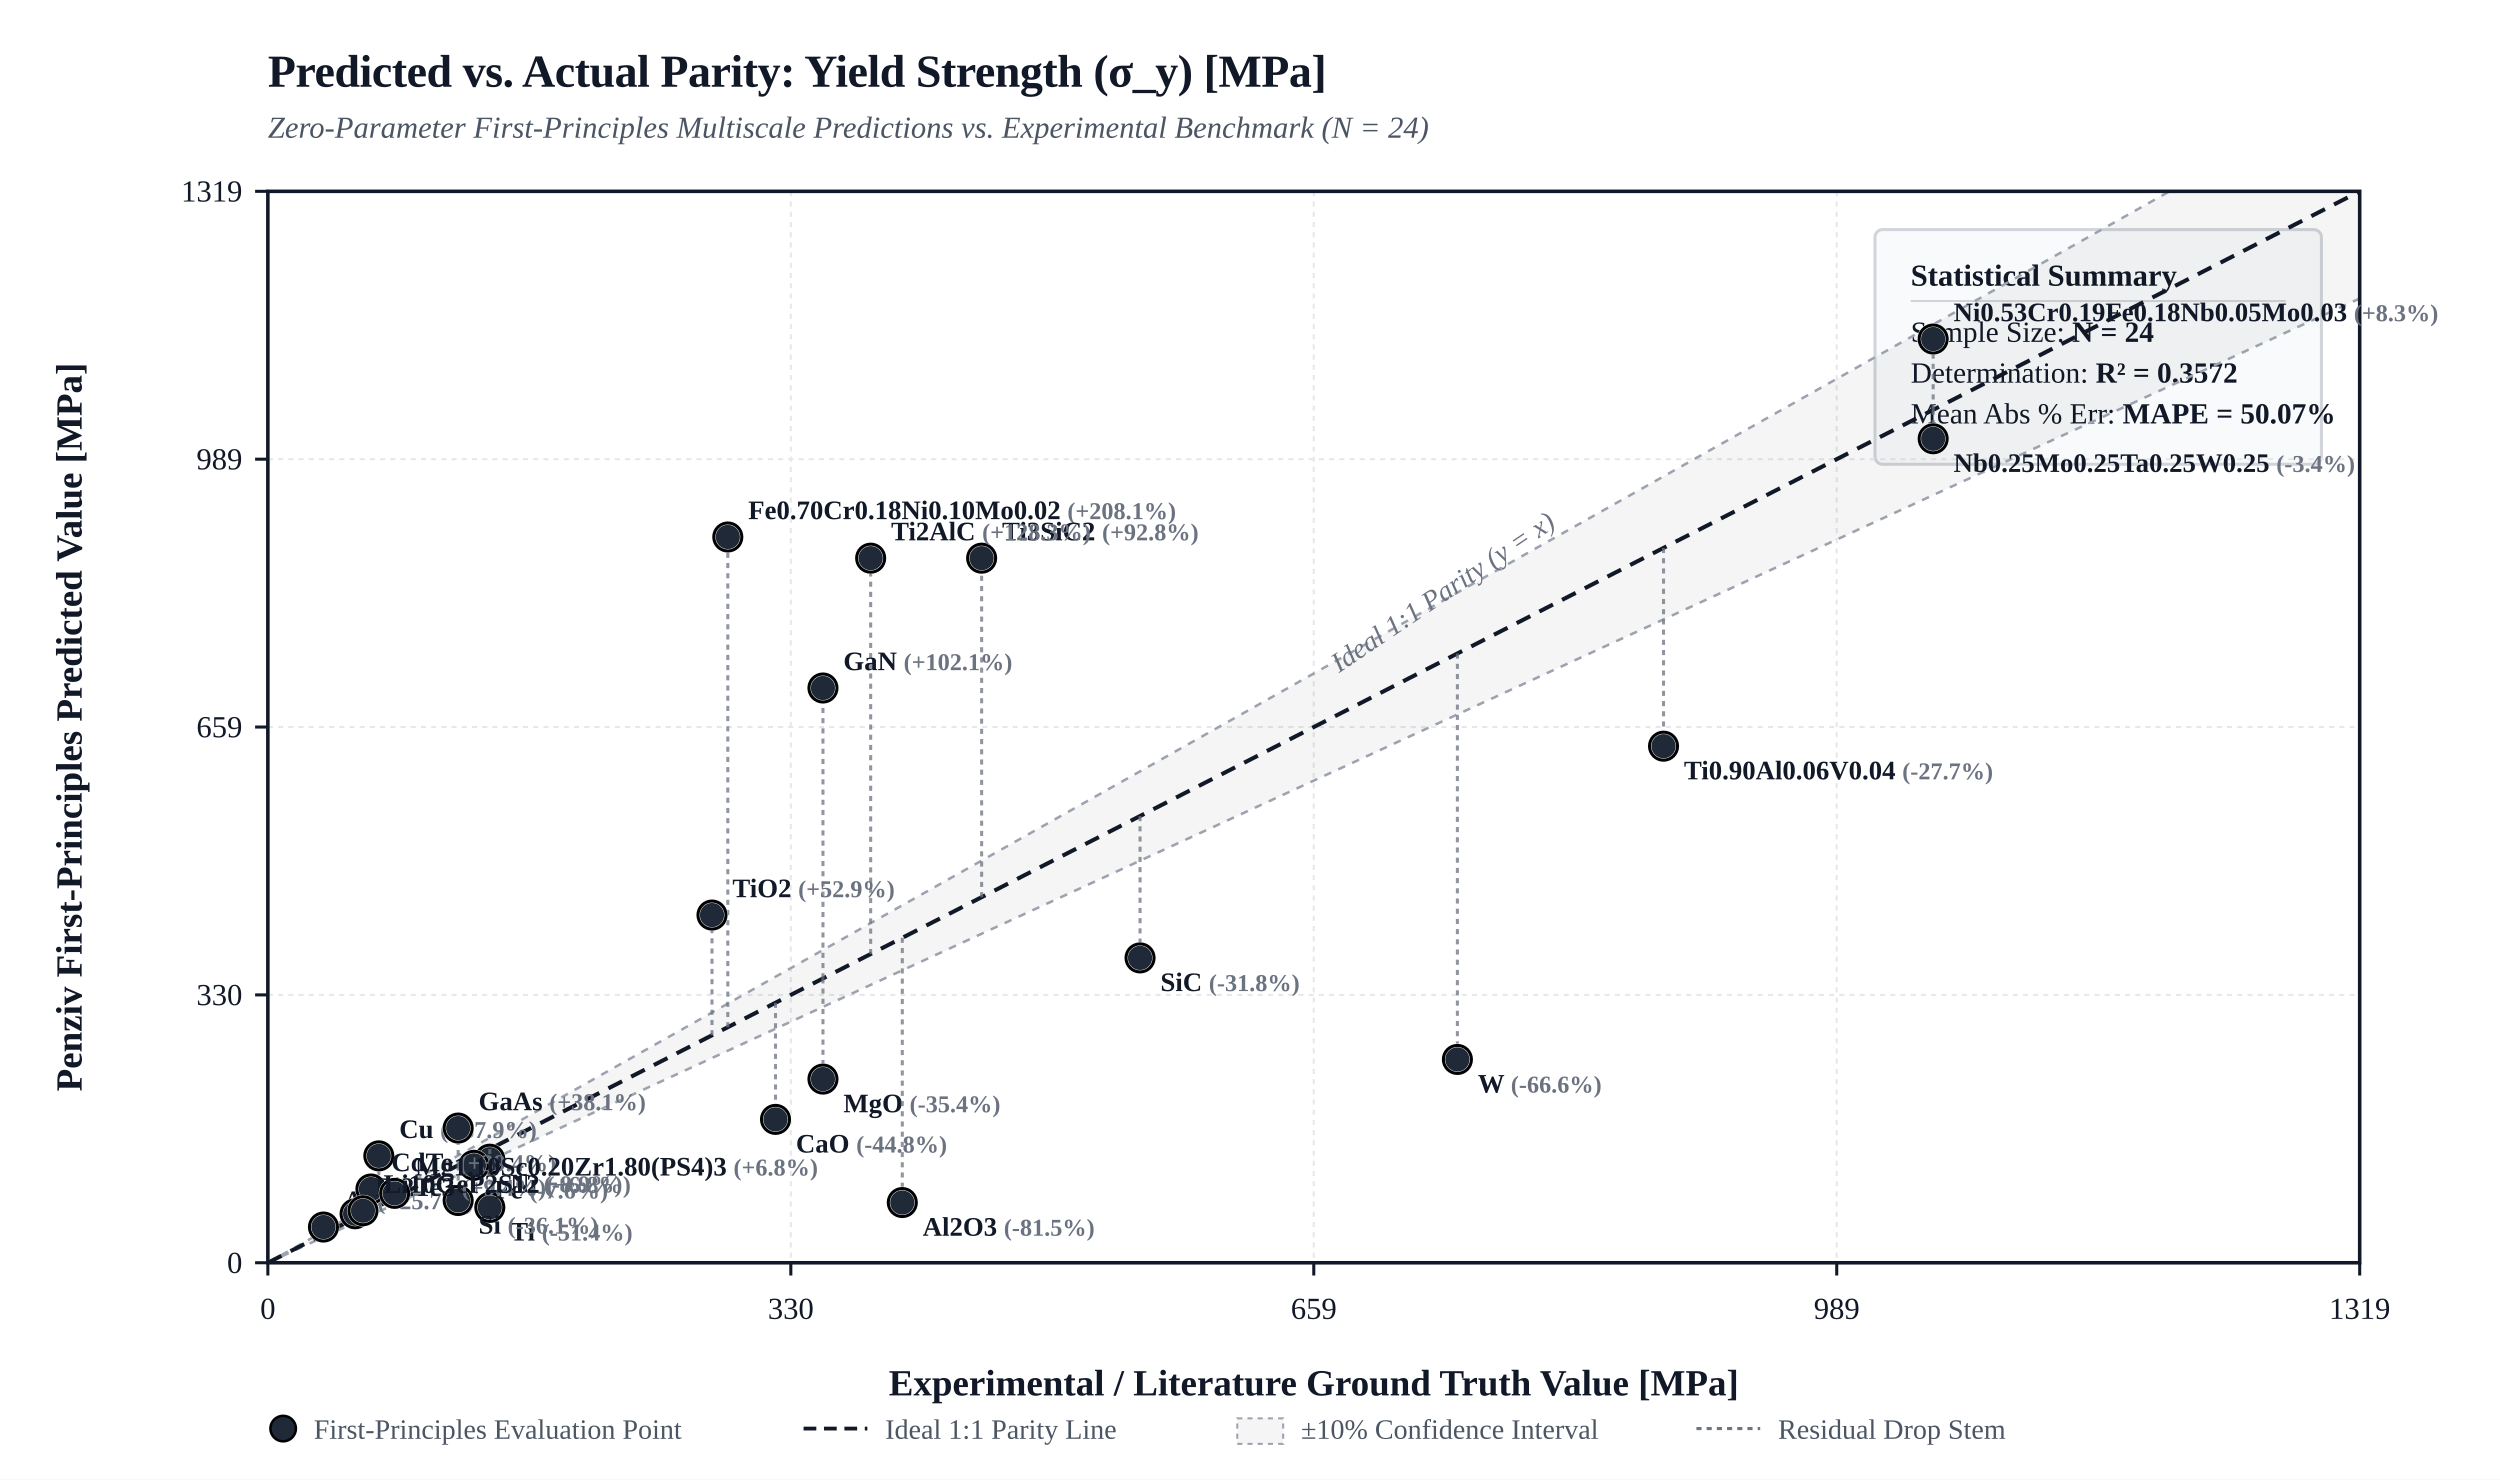
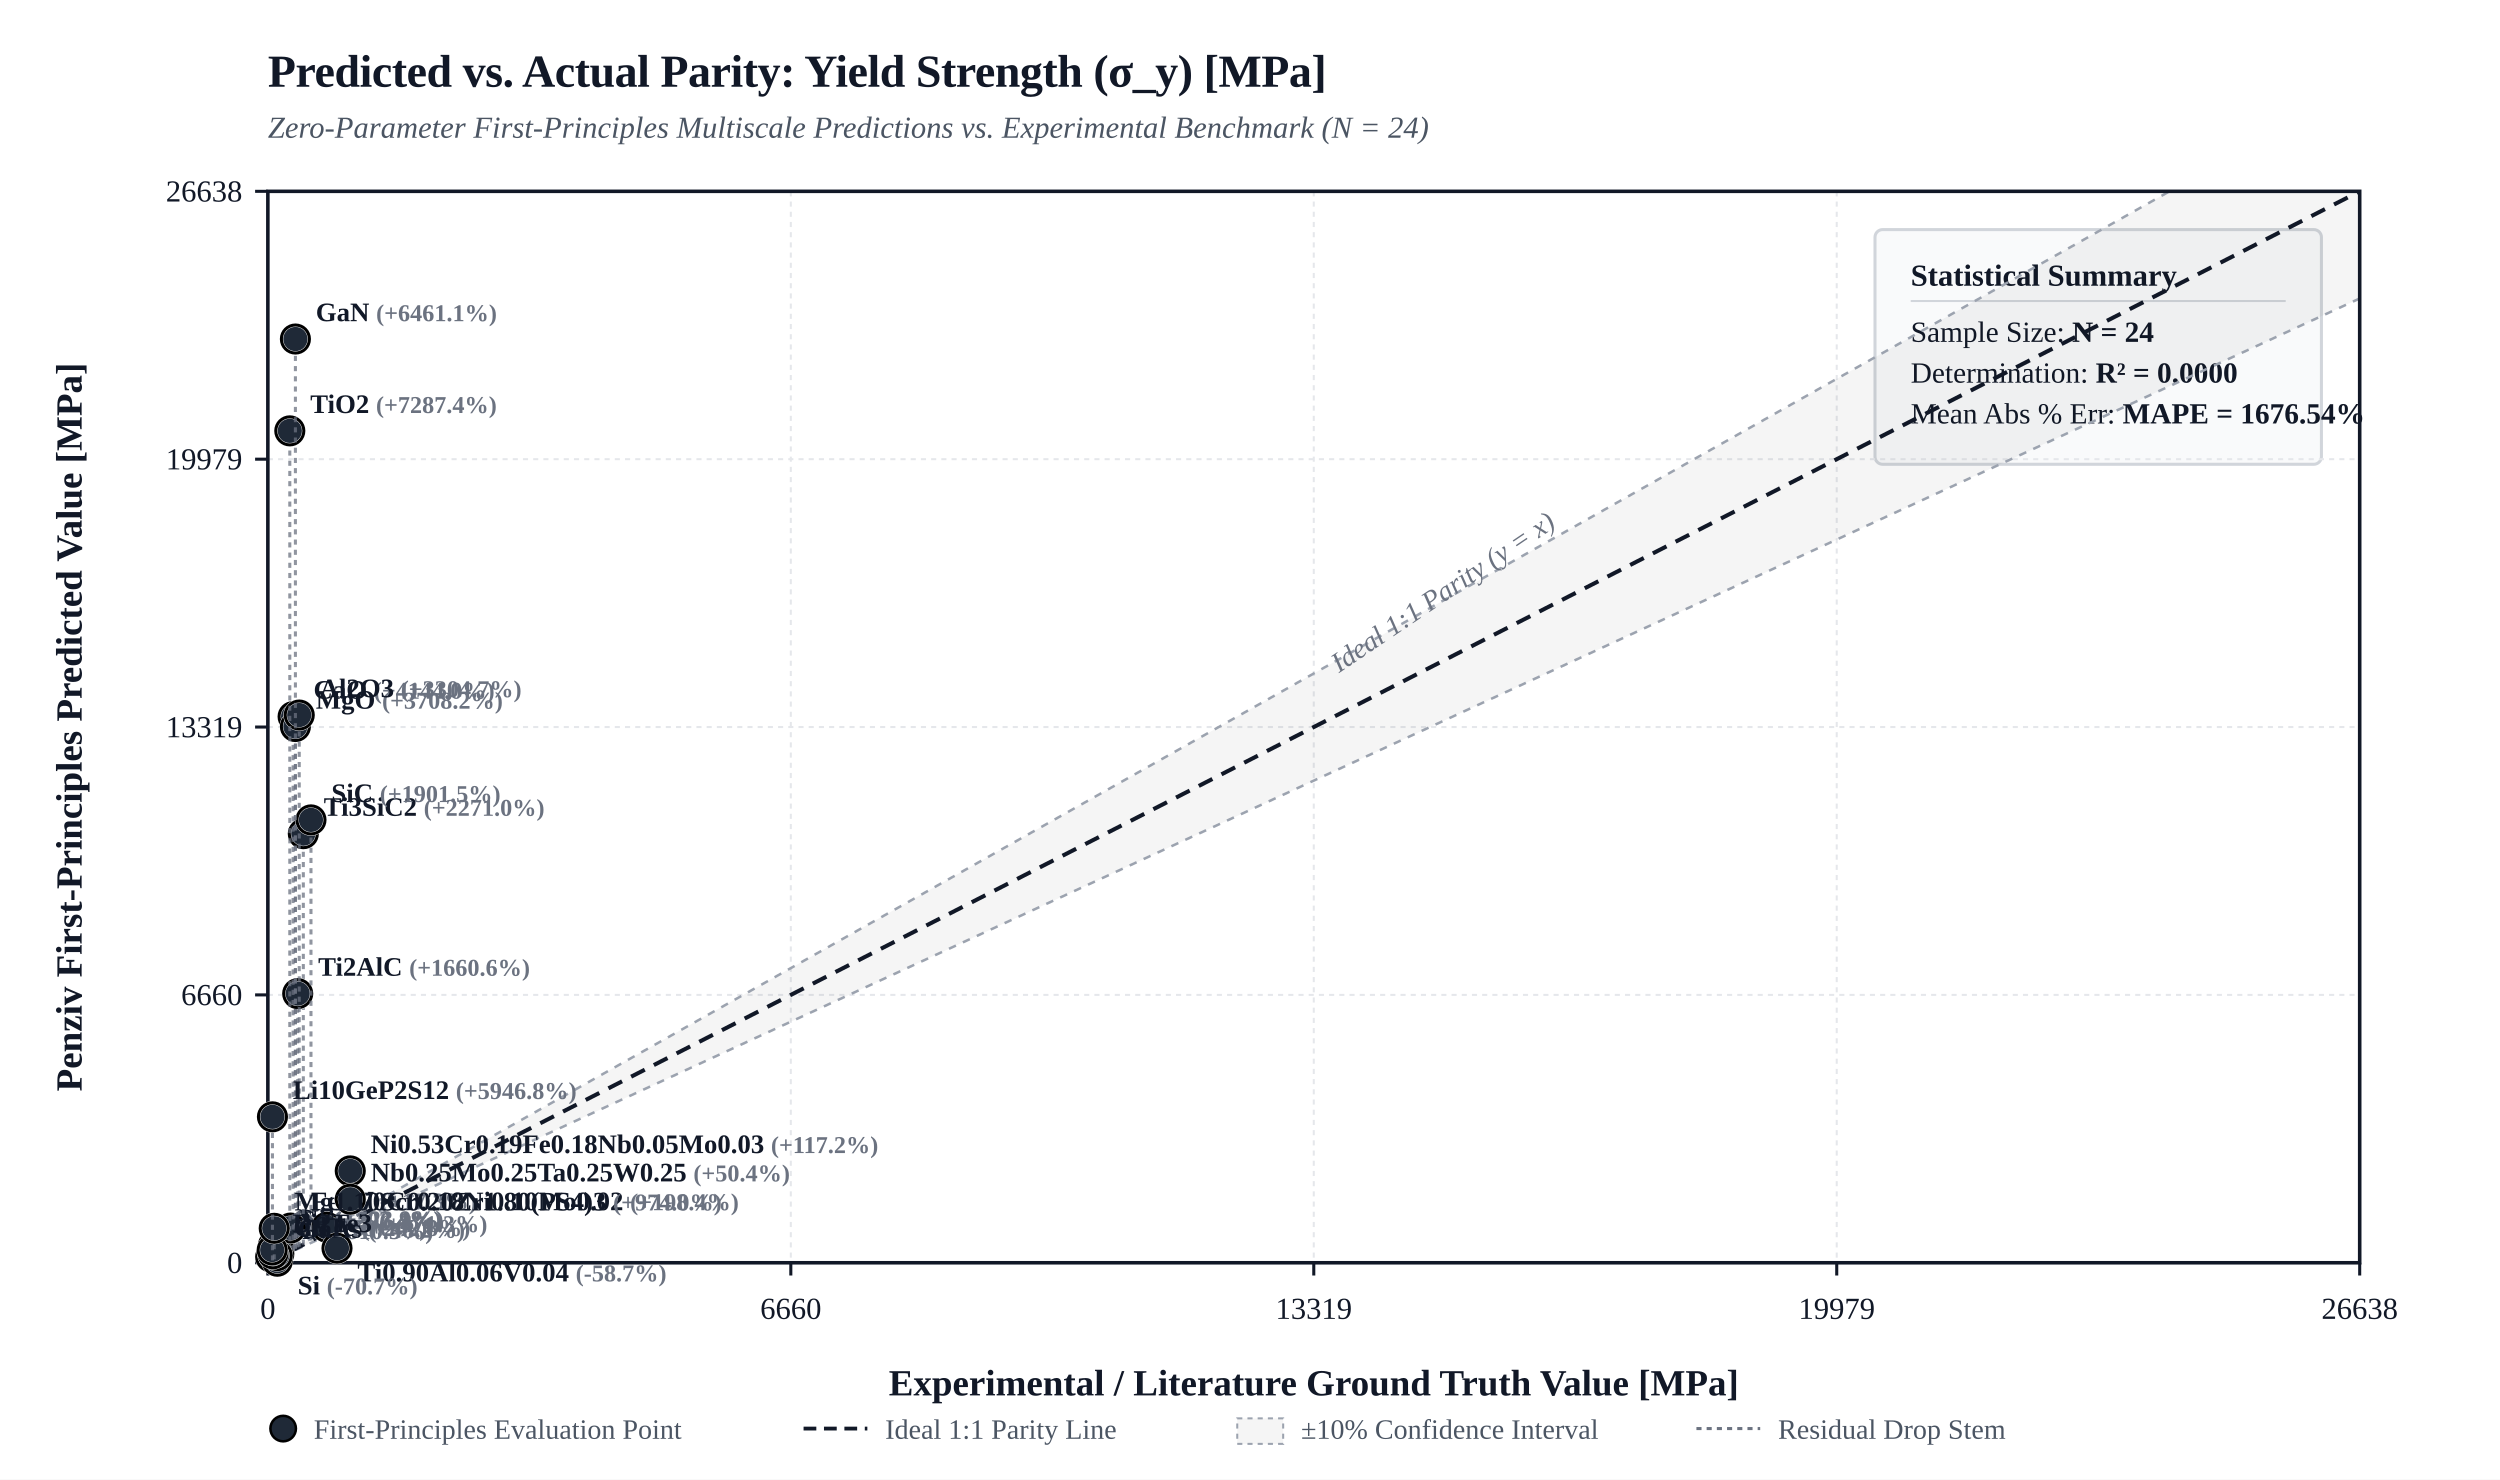
<svg xmlns="http://www.w3.org/2000/svg" viewBox="0 0 980 580" width="100%" height="auto" style="background-color: #FFFFFF; border: 1px solid #E5E7EB; border-radius: 4px; font-family: 'Times New Roman', Times, 'DejaVu Serif', 'TeX Gyre Termes', Georgia, serif;">
  <defs>
    <clipPath id="plotClip">
      <rect x="105" y="75" width="820" height="420" />
    </clipPath>
  </defs>
  <rect x="0" y="0" width="980" height="580" fill="#FFFFFF" />
  <text x="105" y="34" fill="#111827" font-size="18" font-weight="bold" letter-spacing="-0.01em">Predicted vs. Actual Parity: Yield Strength (σ_y) [MPa]</text>
  <text x="105" y="54" fill="#4B5563" font-size="12" font-style="italic">Zero-Parameter First-Principles Multiscale Predictions vs. Experimental Benchmark (N = 24)</text>
  <g transform="translate(735, 90)">
    <rect width="175" height="92" rx="3" fill="#F9FAFB" stroke="#D1D5DB" stroke-width="1.2" />
    <text x="14" y="22" fill="#111827" font-size="12" font-weight="bold">Statistical Summary</text>
    <line x1="14" y1="28" x2="161" y2="28" stroke="#D1D5DB" stroke-width="0.8" />
    <text x="14" y="44" fill="#111827" font-size="11.5">Sample Size: <tspan font-weight="bold">N = 24</tspan>
    </text>
-     <text x="14" y="60" fill="#111827" font-size="11.5">Determination: <tspan font-weight="bold">R² = 0.3572</tspan>
+     <text x="14" y="60" fill="#111827" font-size="11.5">Determination: <tspan font-weight="bold">R² = 0.0000</tspan>
    </text>
-     <text x="14" y="76" fill="#111827" font-size="11.5">Mean Abs % Err: <tspan font-weight="bold">MAPE = 50.07%</tspan>
+     <text x="14" y="76" fill="#111827" font-size="11.5">Mean Abs % Err: <tspan font-weight="bold">MAPE = 1676.54%</tspan>
    </text>
  </g>
  <line x1="105.0" y1="75" x2="105.0" y2="495" stroke="#E5E7EB" stroke-width="0.8" stroke-dasharray="2,2" />
  <line x1="105" y1="495.0" x2="925" y2="495.0" stroke="#E5E7EB" stroke-width="0.8" stroke-dasharray="2,2" />
  <line x1="100" y1="495.0" x2="105" y2="495.0" stroke="#111827" stroke-width="1.2" />
  <text x="95" y="499.0" fill="#111827" font-size="12" font-weight="500" text-anchor="end">0</text>
  <line x1="105.0" y1="495" x2="105.0" y2="500" stroke="#111827" stroke-width="1.2" />
  <text x="105.0" y="517.0" fill="#111827" font-size="12" font-weight="500" text-anchor="middle">0</text>
  <line x1="310.0" y1="75" x2="310.0" y2="495" stroke="#E5E7EB" stroke-width="0.8" stroke-dasharray="2,2" />
  <line x1="105" y1="390.0" x2="925" y2="390.0" stroke="#E5E7EB" stroke-width="0.8" stroke-dasharray="2,2" />
  <line x1="100" y1="390.0" x2="105" y2="390.0" stroke="#111827" stroke-width="1.2" />
-   <text x="95" y="394.0" fill="#111827" font-size="12" font-weight="500" text-anchor="end">330</text>
+   <text x="95" y="394.0" fill="#111827" font-size="12" font-weight="500" text-anchor="end">6660</text>
  <line x1="310.0" y1="495" x2="310.0" y2="500" stroke="#111827" stroke-width="1.2" />
-   <text x="310.0" y="517.0" fill="#111827" font-size="12" font-weight="500" text-anchor="middle">330</text>
+   <text x="310.0" y="517.0" fill="#111827" font-size="12" font-weight="500" text-anchor="middle">6660</text>
  <line x1="515.0" y1="75" x2="515.0" y2="495" stroke="#E5E7EB" stroke-width="0.8" stroke-dasharray="2,2" />
  <line x1="105" y1="285.0" x2="925" y2="285.0" stroke="#E5E7EB" stroke-width="0.8" stroke-dasharray="2,2" />
  <line x1="100" y1="285.0" x2="105" y2="285.0" stroke="#111827" stroke-width="1.2" />
-   <text x="95" y="289.0" fill="#111827" font-size="12" font-weight="500" text-anchor="end">659</text>
+   <text x="95" y="289.0" fill="#111827" font-size="12" font-weight="500" text-anchor="end">13319</text>
  <line x1="515.0" y1="495" x2="515.0" y2="500" stroke="#111827" stroke-width="1.2" />
-   <text x="515.0" y="517.0" fill="#111827" font-size="12" font-weight="500" text-anchor="middle">659</text>
+   <text x="515.0" y="517.0" fill="#111827" font-size="12" font-weight="500" text-anchor="middle">13319</text>
  <line x1="720.0" y1="75" x2="720.0" y2="495" stroke="#E5E7EB" stroke-width="0.8" stroke-dasharray="2,2" />
  <line x1="105" y1="180.0" x2="925" y2="180.0" stroke="#E5E7EB" stroke-width="0.8" stroke-dasharray="2,2" />
  <line x1="100" y1="180.0" x2="105" y2="180.0" stroke="#111827" stroke-width="1.2" />
-   <text x="95" y="184.0" fill="#111827" font-size="12" font-weight="500" text-anchor="end">989</text>
+   <text x="95" y="184.0" fill="#111827" font-size="12" font-weight="500" text-anchor="end">19979</text>
  <line x1="720.0" y1="495" x2="720.0" y2="500" stroke="#111827" stroke-width="1.2" />
-   <text x="720.0" y="517.0" fill="#111827" font-size="12" font-weight="500" text-anchor="middle">989</text>
+   <text x="720.0" y="517.0" fill="#111827" font-size="12" font-weight="500" text-anchor="middle">19979</text>
  <line x1="925.0" y1="75" x2="925.0" y2="495" stroke="#E5E7EB" stroke-width="0.8" stroke-dasharray="2,2" />
  <line x1="105" y1="75.0" x2="925" y2="75.0" stroke="#E5E7EB" stroke-width="0.8" stroke-dasharray="2,2" />
  <line x1="100" y1="75.0" x2="105" y2="75.0" stroke="#111827" stroke-width="1.2" />
-   <text x="95" y="79.0" fill="#111827" font-size="12" font-weight="500" text-anchor="end">1319</text>
+   <text x="95" y="79.0" fill="#111827" font-size="12" font-weight="500" text-anchor="end">26638</text>
  <line x1="925.0" y1="495" x2="925.0" y2="500" stroke="#111827" stroke-width="1.2" />
-   <text x="925.0" y="517.0" fill="#111827" font-size="12" font-weight="500" text-anchor="middle">1319</text>
+   <text x="925.0" y="517.0" fill="#111827" font-size="12" font-weight="500" text-anchor="middle">26638</text>
  <polygon points="105.0,495.0 925.0,33.0 925.0,117.0 105.0,495.0" fill="rgba(0, 0, 0, 0.04)" clip-path="url(#plotClip)" />
  <line x1="105.0" y1="495.0" x2="925.0" y2="33.0" stroke="#9CA3AF" stroke-width="1.0" stroke-dasharray="3,3" clip-path="url(#plotClip)" />
  <line x1="105.0" y1="495.0" x2="925.0" y2="117.0" stroke="#9CA3AF" stroke-width="1.0" stroke-dasharray="3,3" clip-path="url(#plotClip)" />
  <line x1="105.0" y1="495.0" x2="925.0" y2="75.0" stroke="#111827" stroke-width="1.6" stroke-dasharray="6,4" clip-path="url(#plotClip)" />
  <text x="535.0" y="273.0" fill="#6B7280" font-size="11" font-style="italic" transform="rotate(-34 515.0 285.0)">Ideal 1:1 Parity (y = x)</text>
  <rect x="105" y="75" width="820" height="420" fill="none" stroke="#111827" stroke-width="1.4" />
  <text x="515.0" y="547.0" fill="#111827" font-size="14.5" font-weight="bold" text-anchor="middle">Experimental / Literature Ground Truth Value [MPa]</text>
  <text x="32" y="285.0" fill="#111827" font-size="14.5" font-weight="bold" text-anchor="middle" transform="rotate(-90 32 285.0)">Penziv First-Principles Predicted Value [MPa]</text>
-   <line x1="148.5" y1="472.7" x2="148.5" y2="453.1" stroke="#6B7280" stroke-width="1.2" stroke-dasharray="2,2" opacity="0.75" clip-path="url(#plotClip)" />
-   <circle cx="148.5" cy="453.1" r="5.5" fill="#1F2937" stroke="#FFFFFF" stroke-width="1.5" />
-   <circle cx="148.5" cy="453.1" r="5.5" fill="none" stroke="#000000" stroke-width="1.2" />
-   <text x="156.5" y="446.1" fill="#111827" font-size="10.5" font-weight="600" text-anchor="start">Cu <tspan fill="#6B7280" font-size="9.5">(+87.9%)</tspan>
+   <line x1="107.2" y1="493.9" x2="107.2" y2="488.1" stroke="#6B7280" stroke-width="1.2" stroke-dasharray="2,2" opacity="0.75" clip-path="url(#plotClip)" />
+   <circle cx="107.2" cy="488.1" r="5.5" fill="#1F2937" stroke="#FFFFFF" stroke-width="1.5" />
+   <circle cx="107.2" cy="488.1" r="5.5" fill="none" stroke="#000000" stroke-width="1.2" />
+   <text x="115.2" y="481.1" fill="#111827" font-size="10.5" font-weight="600" text-anchor="start">Cu <tspan fill="#6B7280" font-size="9.5">(+523.9%)</tspan>
  </text>
-   <line x1="126.8" y1="483.9" x2="126.8" y2="481.0" stroke="#6B7280" stroke-width="1.2" stroke-dasharray="2,2" opacity="0.75" clip-path="url(#plotClip)" />
-   <circle cx="126.8" cy="481.0" r="5.5" fill="#1F2937" stroke="#FFFFFF" stroke-width="1.5" />
-   <circle cx="126.8" cy="481.0" r="5.5" fill="none" stroke="#000000" stroke-width="1.2" />
-   <text x="134.8" y="474.0" fill="#111827" font-size="10.5" font-weight="600" text-anchor="start">Al <tspan fill="#6B7280" font-size="9.5">(+25.7%)</tspan>
+   <line x1="106.1" y1="494.4" x2="106.1" y2="492.7" stroke="#6B7280" stroke-width="1.2" stroke-dasharray="2,2" opacity="0.75" clip-path="url(#plotClip)" />
+   <circle cx="106.1" cy="492.7" r="5.5" fill="#1F2937" stroke="#FFFFFF" stroke-width="1.5" />
+   <circle cx="106.1" cy="492.7" r="5.5" fill="none" stroke="#000000" stroke-width="1.2" />
+   <text x="114.1" y="485.7" fill="#111827" font-size="10.5" font-weight="600" text-anchor="start">Al <tspan fill="#6B7280" font-size="9.5">(+310.3%)</tspan>
  </text>
-   <line x1="192.0" y1="450.4" x2="192.0" y2="454.4" stroke="#6B7280" stroke-width="1.2" stroke-dasharray="2,2" opacity="0.75" clip-path="url(#plotClip)" />
-   <circle cx="192.0" cy="454.4" r="5.5" fill="#1F2937" stroke="#FFFFFF" stroke-width="1.5" />
-   <circle cx="192.0" cy="454.4" r="5.5" fill="none" stroke="#000000" stroke-width="1.2" />
-   <text x="200.0" y="467.4" fill="#111827" font-size="10.5" font-weight="600" text-anchor="start">Ni <tspan fill="#6B7280" font-size="9.5">(-8.9%)</tspan>
+   <line x1="109.3" y1="492.8" x2="109.3" y2="488.3" stroke="#6B7280" stroke-width="1.2" stroke-dasharray="2,2" opacity="0.75" clip-path="url(#plotClip)" />
+   <circle cx="109.3" cy="488.3" r="5.5" fill="#1F2937" stroke="#FFFFFF" stroke-width="1.5" />
+   <circle cx="109.3" cy="488.3" r="5.5" fill="none" stroke="#000000" stroke-width="1.2" />
+   <text x="117.3" y="481.3" fill="#111827" font-size="10.5" font-weight="600" text-anchor="start">Ni <tspan fill="#6B7280" font-size="9.5">(+202.4%)</tspan>
  </text>
-   <line x1="192.0" y1="450.4" x2="192.0" y2="473.3" stroke="#6B7280" stroke-width="1.2" stroke-dasharray="2,2" opacity="0.75" clip-path="url(#plotClip)" />
-   <circle cx="192.0" cy="473.3" r="5.5" fill="#1F2937" stroke="#FFFFFF" stroke-width="1.5" />
-   <circle cx="192.0" cy="473.3" r="5.5" fill="none" stroke="#000000" stroke-width="1.2" />
-   <text x="200.0" y="486.3" fill="#111827" font-size="10.5" font-weight="600" text-anchor="start">Ti <tspan fill="#6B7280" font-size="9.5">(-51.4%)</tspan>
+   <line x1="109.3" y1="492.8" x2="109.3" y2="491.5" stroke="#6B7280" stroke-width="1.2" stroke-dasharray="2,2" opacity="0.75" clip-path="url(#plotClip)" />
+   <circle cx="109.3" cy="491.5" r="5.5" fill="#1F2937" stroke="#FFFFFF" stroke-width="1.5" />
+   <circle cx="109.3" cy="491.5" r="5.5" fill="none" stroke="#000000" stroke-width="1.2" />
+   <text x="117.3" y="484.5" fill="#111827" font-size="10.5" font-weight="600" text-anchor="start">Ti <tspan fill="#6B7280" font-size="9.5">(+59.9%)</tspan>
  </text>
-   <line x1="571.3" y1="256.2" x2="571.3" y2="415.3" stroke="#6B7280" stroke-width="1.2" stroke-dasharray="2,2" opacity="0.75" clip-path="url(#plotClip)" />
-   <circle cx="571.3" cy="415.3" r="5.5" fill="#1F2937" stroke="#FFFFFF" stroke-width="1.5" />
-   <circle cx="571.3" cy="415.3" r="5.5" fill="none" stroke="#000000" stroke-width="1.2" />
-   <text x="579.3" y="428.3" fill="#111827" font-size="10.5" font-weight="600" text-anchor="start">W <tspan fill="#6B7280" font-size="9.5">(-66.6%)</tspan>
+   <line x1="128.1" y1="483.2" x2="128.1" y2="481.1" stroke="#6B7280" stroke-width="1.2" stroke-dasharray="2,2" opacity="0.75" clip-path="url(#plotClip)" />
+   <circle cx="128.1" cy="481.1" r="5.5" fill="#1F2937" stroke="#FFFFFF" stroke-width="1.5" />
+   <circle cx="128.1" cy="481.1" r="5.5" fill="none" stroke="#000000" stroke-width="1.2" />
+   <text x="136.1" y="474.1" fill="#111827" font-size="10.5" font-weight="600" text-anchor="start">W <tspan fill="#6B7280" font-size="9.5">(+17.3%)</tspan>
  </text>
-   <line x1="185.8" y1="453.6" x2="185.8" y2="456.8" stroke="#6B7280" stroke-width="1.2" stroke-dasharray="2,2" opacity="0.75" clip-path="url(#plotClip)" />
-   <circle cx="185.8" cy="456.8" r="5.5" fill="#1F2937" stroke="#FFFFFF" stroke-width="1.5" />
-   <circle cx="185.8" cy="456.8" r="5.5" fill="none" stroke="#000000" stroke-width="1.2" />
-   <text x="193.8" y="469.8" fill="#111827" font-size="10.5" font-weight="600" text-anchor="start">Fe <tspan fill="#6B7280" font-size="9.5">(-7.6%)</tspan>
+   <line x1="109.0" y1="493.0" x2="109.0" y2="488.7" stroke="#6B7280" stroke-width="1.2" stroke-dasharray="2,2" opacity="0.75" clip-path="url(#plotClip)" />
+   <circle cx="109.0" cy="488.7" r="5.5" fill="#1F2937" stroke="#FFFFFF" stroke-width="1.5" />
+   <circle cx="109.0" cy="488.7" r="5.5" fill="none" stroke="#000000" stroke-width="1.2" />
+   <text x="117.0" y="481.7" fill="#111827" font-size="10.5" font-weight="600" text-anchor="start">Fe <tspan fill="#6B7280" font-size="9.5">(+206.4%)</tspan>
  </text>
-   <line x1="285.3" y1="402.7" x2="285.3" y2="210.5" stroke="#6B7280" stroke-width="1.2" stroke-dasharray="2,2" opacity="0.75" clip-path="url(#plotClip)" />
-   <circle cx="285.3" cy="210.5" r="5.5" fill="#1F2937" stroke="#FFFFFF" stroke-width="1.5" />
-   <circle cx="285.3" cy="210.5" r="5.5" fill="none" stroke="#000000" stroke-width="1.2" />
-   <text x="293.3" y="203.5" fill="#111827" font-size="10.5" font-weight="600" text-anchor="start">Fe0.70Cr0.18Ni0.10Mo0.02 <tspan fill="#6B7280" font-size="9.5">(+208.1%)</tspan>
+   <line x1="113.9" y1="490.4" x2="113.9" y2="481.4" stroke="#6B7280" stroke-width="1.2" stroke-dasharray="2,2" opacity="0.75" clip-path="url(#plotClip)" />
+   <circle cx="113.9" cy="481.4" r="5.5" fill="#1F2937" stroke="#FFFFFF" stroke-width="1.5" />
+   <circle cx="113.9" cy="481.4" r="5.5" fill="none" stroke="#000000" stroke-width="1.2" />
+   <text x="121.9" y="474.4" fill="#111827" font-size="10.5" font-weight="600" text-anchor="start">Fe0.70Cr0.18Ni0.10Mo0.02 <tspan fill="#6B7280" font-size="9.5">(+198.4%)</tspan>
  </text>
-   <line x1="757.8" y1="160.6" x2="757.8" y2="132.9" stroke="#6B7280" stroke-width="1.2" stroke-dasharray="2,2" opacity="0.75" clip-path="url(#plotClip)" />
-   <circle cx="757.8" cy="132.9" r="5.5" fill="#1F2937" stroke="#FFFFFF" stroke-width="1.5" />
-   <circle cx="757.8" cy="132.9" r="5.5" fill="none" stroke="#000000" stroke-width="1.2" />
-   <text x="765.8" y="125.9" fill="#111827" font-size="10.5" font-weight="600" text-anchor="start">Ni0.53Cr0.19Fe0.18Nb0.05Mo0.03 <tspan fill="#6B7280" font-size="9.5">(+8.3%)</tspan>
+   <line x1="137.3" y1="478.4" x2="137.3" y2="459.0" stroke="#6B7280" stroke-width="1.2" stroke-dasharray="2,2" opacity="0.75" clip-path="url(#plotClip)" />
+   <circle cx="137.3" cy="459.0" r="5.5" fill="#1F2937" stroke="#FFFFFF" stroke-width="1.5" />
+   <circle cx="137.3" cy="459.0" r="5.5" fill="none" stroke="#000000" stroke-width="1.2" />
+   <text x="145.3" y="452.0" fill="#111827" font-size="10.5" font-weight="600" text-anchor="start">Ni0.53Cr0.19Fe0.18Nb0.05Mo0.03 <tspan fill="#6B7280" font-size="9.5">(+117.2%)</tspan>
  </text>
-   <line x1="652.1" y1="214.8" x2="652.1" y2="292.5" stroke="#6B7280" stroke-width="1.2" stroke-dasharray="2,2" opacity="0.75" clip-path="url(#plotClip)" />
-   <circle cx="652.1" cy="292.5" r="5.5" fill="#1F2937" stroke="#FFFFFF" stroke-width="1.5" />
-   <circle cx="652.1" cy="292.5" r="5.5" fill="none" stroke="#000000" stroke-width="1.2" />
-   <text x="660.1" y="305.5" fill="#111827" font-size="10.5" font-weight="600" text-anchor="start">Ti0.90Al0.06V0.04 <tspan fill="#6B7280" font-size="9.5">(-27.7%)</tspan>
+   <line x1="132.1" y1="481.1" x2="132.1" y2="489.3" stroke="#6B7280" stroke-width="1.2" stroke-dasharray="2,2" opacity="0.75" clip-path="url(#plotClip)" />
+   <circle cx="132.1" cy="489.3" r="5.5" fill="#1F2937" stroke="#FFFFFF" stroke-width="1.5" />
+   <circle cx="132.1" cy="489.3" r="5.5" fill="none" stroke="#000000" stroke-width="1.2" />
+   <text x="140.1" y="502.3" fill="#111827" font-size="10.5" font-weight="600" text-anchor="start">Ti0.90Al0.06V0.04 <tspan fill="#6B7280" font-size="9.5">(-58.7%)</tspan>
  </text>
-   <line x1="757.8" y1="160.6" x2="757.8" y2="172.0" stroke="#6B7280" stroke-width="1.2" stroke-dasharray="2,2" opacity="0.75" clip-path="url(#plotClip)" />
-   <circle cx="757.8" cy="172.0" r="5.5" fill="#1F2937" stroke="#FFFFFF" stroke-width="1.5" />
-   <circle cx="757.8" cy="172.0" r="5.5" fill="none" stroke="#000000" stroke-width="1.2" />
-   <text x="765.8" y="185.0" fill="#111827" font-size="10.5" font-weight="600" text-anchor="start">Nb0.25Mo0.25Ta0.25W0.25 <tspan fill="#6B7280" font-size="9.5">(-3.4%)</tspan>
+   <line x1="137.3" y1="478.4" x2="137.3" y2="470.1" stroke="#6B7280" stroke-width="1.2" stroke-dasharray="2,2" opacity="0.75" clip-path="url(#plotClip)" />
+   <circle cx="137.3" cy="470.1" r="5.5" fill="#1F2937" stroke="#FFFFFF" stroke-width="1.5" />
+   <circle cx="137.3" cy="470.1" r="5.5" fill="none" stroke="#000000" stroke-width="1.2" />
+   <text x="145.3" y="463.1" fill="#111827" font-size="10.5" font-weight="600" text-anchor="start">Nb0.25Mo0.25Ta0.25W0.25 <tspan fill="#6B7280" font-size="9.5">(+50.4%)</tspan>
  </text>
-   <line x1="384.8" y1="351.7" x2="384.8" y2="218.8" stroke="#6B7280" stroke-width="1.2" stroke-dasharray="2,2" opacity="0.75" clip-path="url(#plotClip)" />
-   <circle cx="384.8" cy="218.8" r="5.5" fill="#1F2937" stroke="#FFFFFF" stroke-width="1.5" />
-   <circle cx="384.8" cy="218.8" r="5.5" fill="none" stroke="#000000" stroke-width="1.2" />
-   <text x="392.8" y="211.8" fill="#111827" font-size="10.5" font-weight="600" text-anchor="start">Ti3SiC2 <tspan fill="#6B7280" font-size="9.5">(+92.8%)</tspan>
+   <line x1="118.9" y1="487.9" x2="118.9" y2="326.8" stroke="#6B7280" stroke-width="1.2" stroke-dasharray="2,2" opacity="0.75" clip-path="url(#plotClip)" />
+   <circle cx="118.9" cy="326.8" r="5.5" fill="#1F2937" stroke="#FFFFFF" stroke-width="1.5" />
+   <circle cx="118.9" cy="326.8" r="5.5" fill="none" stroke="#000000" stroke-width="1.2" />
+   <text x="126.9" y="319.8" fill="#111827" font-size="10.5" font-weight="600" text-anchor="start">Ti3SiC2 <tspan fill="#6B7280" font-size="9.5">(+2271.0%)</tspan>
  </text>
-   <line x1="341.3" y1="374.0" x2="341.3" y2="218.8" stroke="#6B7280" stroke-width="1.2" stroke-dasharray="2,2" opacity="0.75" clip-path="url(#plotClip)" />
-   <circle cx="341.3" cy="218.8" r="5.5" fill="#1F2937" stroke="#FFFFFF" stroke-width="1.5" />
-   <circle cx="341.3" cy="218.8" r="5.5" fill="none" stroke="#000000" stroke-width="1.2" />
-   <text x="349.3" y="211.8" fill="#111827" font-size="10.5" font-weight="600" text-anchor="start">Ti2AlC <tspan fill="#6B7280" font-size="9.5">(+128.3%)</tspan>
+   <line x1="116.7" y1="489.0" x2="116.7" y2="389.5" stroke="#6B7280" stroke-width="1.2" stroke-dasharray="2,2" opacity="0.75" clip-path="url(#plotClip)" />
+   <circle cx="116.7" cy="389.5" r="5.5" fill="#1F2937" stroke="#FFFFFF" stroke-width="1.5" />
+   <circle cx="116.7" cy="389.5" r="5.5" fill="none" stroke="#000000" stroke-width="1.2" />
+   <text x="124.7" y="382.5" fill="#111827" font-size="10.5" font-weight="600" text-anchor="start">Ti2AlC <tspan fill="#6B7280" font-size="9.5">(+1660.6%)</tspan>
  </text>
-   <line x1="304.0" y1="393.1" x2="304.0" y2="438.8" stroke="#6B7280" stroke-width="1.2" stroke-dasharray="2,2" opacity="0.75" clip-path="url(#plotClip)" />
-   <circle cx="304.0" cy="438.8" r="5.5" fill="#1F2937" stroke="#FFFFFF" stroke-width="1.5" />
-   <circle cx="304.0" cy="438.8" r="5.5" fill="none" stroke="#000000" stroke-width="1.2" />
-   <text x="312.0" y="451.8" fill="#111827" font-size="10.5" font-weight="600" text-anchor="start">CaO <tspan fill="#6B7280" font-size="9.5">(-44.8%)</tspan>
+   <line x1="114.9" y1="490.0" x2="114.9" y2="280.9" stroke="#6B7280" stroke-width="1.2" stroke-dasharray="2,2" opacity="0.75" clip-path="url(#plotClip)" />
+   <circle cx="114.9" cy="280.9" r="5.5" fill="#1F2937" stroke="#FFFFFF" stroke-width="1.5" />
+   <circle cx="114.9" cy="280.9" r="5.5" fill="none" stroke="#000000" stroke-width="1.2" />
+   <text x="122.9" y="273.9" fill="#111827" font-size="10.5" font-weight="600" text-anchor="start">CaO <tspan fill="#6B7280" font-size="9.5">(+4144.0%)</tspan>
  </text>
-   <line x1="322.6" y1="383.5" x2="322.6" y2="423.0" stroke="#6B7280" stroke-width="1.2" stroke-dasharray="2,2" opacity="0.75" clip-path="url(#plotClip)" />
-   <circle cx="322.6" cy="423.0" r="5.5" fill="#1F2937" stroke="#FFFFFF" stroke-width="1.5" />
-   <circle cx="322.6" cy="423.0" r="5.5" fill="none" stroke="#000000" stroke-width="1.2" />
-   <text x="330.6" y="436.0" fill="#111827" font-size="10.5" font-weight="600" text-anchor="start">MgO <tspan fill="#6B7280" font-size="9.5">(-35.4%)</tspan>
+   <line x1="115.8" y1="489.5" x2="115.8" y2="284.8" stroke="#6B7280" stroke-width="1.2" stroke-dasharray="2,2" opacity="0.75" clip-path="url(#plotClip)" />
+   <circle cx="115.8" cy="284.8" r="5.5" fill="#1F2937" stroke="#FFFFFF" stroke-width="1.5" />
+   <circle cx="115.8" cy="284.8" r="5.5" fill="none" stroke="#000000" stroke-width="1.2" />
+   <text x="123.8" y="277.8" fill="#111827" font-size="10.5" font-weight="600" text-anchor="start">MgO <tspan fill="#6B7280" font-size="9.5">(+3708.2%)</tspan>
  </text>
-   <line x1="353.7" y1="367.6" x2="353.7" y2="471.4" stroke="#6B7280" stroke-width="1.2" stroke-dasharray="2,2" opacity="0.75" clip-path="url(#plotClip)" />
-   <circle cx="353.7" cy="471.4" r="5.5" fill="#1F2937" stroke="#FFFFFF" stroke-width="1.5" />
-   <circle cx="353.7" cy="471.4" r="5.5" fill="none" stroke="#000000" stroke-width="1.2" />
-   <text x="361.7" y="484.4" fill="#111827" font-size="10.5" font-weight="600" text-anchor="start">Al2O3 <tspan fill="#6B7280" font-size="9.5">(-81.5%)</tspan>
+   <line x1="117.3" y1="488.7" x2="117.3" y2="280.3" stroke="#6B7280" stroke-width="1.2" stroke-dasharray="2,2" opacity="0.75" clip-path="url(#plotClip)" />
+   <circle cx="117.3" cy="280.3" r="5.5" fill="#1F2937" stroke="#FFFFFF" stroke-width="1.5" />
+   <circle cx="117.3" cy="280.3" r="5.5" fill="none" stroke="#000000" stroke-width="1.2" />
+   <text x="125.3" y="273.3" fill="#111827" font-size="10.5" font-weight="600" text-anchor="start">Al2O3 <tspan fill="#6B7280" font-size="9.5">(+3304.7%)</tspan>
  </text>
-   <line x1="279.1" y1="405.8" x2="279.1" y2="358.7" stroke="#6B7280" stroke-width="1.2" stroke-dasharray="2,2" opacity="0.75" clip-path="url(#plotClip)" />
-   <circle cx="279.1" cy="358.7" r="5.5" fill="#1F2937" stroke="#FFFFFF" stroke-width="1.5" />
-   <circle cx="279.1" cy="358.7" r="5.5" fill="none" stroke="#000000" stroke-width="1.2" />
-   <text x="287.1" y="351.7" fill="#111827" font-size="10.5" font-weight="600" text-anchor="start">TiO2 <tspan fill="#6B7280" font-size="9.5">(+52.9%)</tspan>
+   <line x1="113.6" y1="490.6" x2="113.6" y2="168.9" stroke="#6B7280" stroke-width="1.2" stroke-dasharray="2,2" opacity="0.75" clip-path="url(#plotClip)" />
+   <circle cx="113.6" cy="168.9" r="5.5" fill="#1F2937" stroke="#FFFFFF" stroke-width="1.5" />
+   <circle cx="113.6" cy="168.9" r="5.5" fill="none" stroke="#000000" stroke-width="1.2" />
+   <text x="121.6" y="161.9" fill="#111827" font-size="10.5" font-weight="600" text-anchor="start">TiO2 <tspan fill="#6B7280" font-size="9.5">(+7287.4%)</tspan>
  </text>
-   <line x1="446.9" y1="319.9" x2="446.9" y2="375.5" stroke="#6B7280" stroke-width="1.2" stroke-dasharray="2,2" opacity="0.75" clip-path="url(#plotClip)" />
-   <circle cx="446.9" cy="375.5" r="5.5" fill="#1F2937" stroke="#FFFFFF" stroke-width="1.5" />
-   <circle cx="446.9" cy="375.5" r="5.5" fill="none" stroke="#000000" stroke-width="1.2" />
-   <text x="454.9" y="388.5" fill="#111827" font-size="10.5" font-weight="600" text-anchor="start">SiC <tspan fill="#6B7280" font-size="9.5">(-31.8%)</tspan>
+   <line x1="121.9" y1="486.3" x2="121.9" y2="321.4" stroke="#6B7280" stroke-width="1.2" stroke-dasharray="2,2" opacity="0.75" clip-path="url(#plotClip)" />
+   <circle cx="121.9" cy="321.4" r="5.5" fill="#1F2937" stroke="#FFFFFF" stroke-width="1.5" />
+   <circle cx="121.9" cy="321.4" r="5.5" fill="none" stroke="#000000" stroke-width="1.2" />
+   <text x="129.9" y="314.4" fill="#111827" font-size="10.5" font-weight="600" text-anchor="start">SiC <tspan fill="#6B7280" font-size="9.5">(+1901.5%)</tspan>
  </text>
-   <line x1="322.6" y1="383.5" x2="322.6" y2="269.7" stroke="#6B7280" stroke-width="1.2" stroke-dasharray="2,2" opacity="0.75" clip-path="url(#plotClip)" />
-   <circle cx="322.6" cy="269.7" r="5.5" fill="#1F2937" stroke="#FFFFFF" stroke-width="1.5" />
-   <circle cx="322.6" cy="269.7" r="5.5" fill="none" stroke="#000000" stroke-width="1.2" />
-   <text x="330.6" y="262.7" fill="#111827" font-size="10.5" font-weight="600" text-anchor="start">GaN <tspan fill="#6B7280" font-size="9.5">(+102.1%)</tspan>
+   <line x1="115.8" y1="489.5" x2="115.8" y2="132.9" stroke="#6B7280" stroke-width="1.2" stroke-dasharray="2,2" opacity="0.75" clip-path="url(#plotClip)" />
+   <circle cx="115.8" cy="132.9" r="5.5" fill="#1F2937" stroke="#FFFFFF" stroke-width="1.5" />
+   <circle cx="115.8" cy="132.9" r="5.5" fill="none" stroke="#000000" stroke-width="1.2" />
+   <text x="123.8" y="125.9" fill="#111827" font-size="10.5" font-weight="600" text-anchor="start">GaN <tspan fill="#6B7280" font-size="9.5">(+6461.1%)</tspan>
  </text>
-   <line x1="179.6" y1="456.8" x2="179.6" y2="470.6" stroke="#6B7280" stroke-width="1.2" stroke-dasharray="2,2" opacity="0.75" clip-path="url(#plotClip)" />
-   <circle cx="179.6" cy="470.6" r="5.5" fill="#1F2937" stroke="#FFFFFF" stroke-width="1.5" />
-   <circle cx="179.6" cy="470.6" r="5.5" fill="none" stroke="#000000" stroke-width="1.2" />
-   <text x="187.6" y="483.6" fill="#111827" font-size="10.5" font-weight="600" text-anchor="start">Si <tspan fill="#6B7280" font-size="9.5">(-36.1%)</tspan>
+   <line x1="108.7" y1="493.1" x2="108.7" y2="494.4" stroke="#6B7280" stroke-width="1.2" stroke-dasharray="2,2" opacity="0.75" clip-path="url(#plotClip)" />
+   <circle cx="108.7" cy="494.4" r="5.5" fill="#1F2937" stroke="#FFFFFF" stroke-width="1.5" />
+   <circle cx="108.7" cy="494.4" r="5.5" fill="none" stroke="#000000" stroke-width="1.2" />
+   <text x="116.7" y="507.4" fill="#111827" font-size="10.5" font-weight="600" text-anchor="start">Si <tspan fill="#6B7280" font-size="9.5">(-70.7%)</tspan>
  </text>
-   <line x1="179.6" y1="456.8" x2="179.6" y2="442.2" stroke="#6B7280" stroke-width="1.2" stroke-dasharray="2,2" opacity="0.75" clip-path="url(#plotClip)" />
-   <circle cx="179.6" cy="442.2" r="5.5" fill="#1F2937" stroke="#FFFFFF" stroke-width="1.5" />
-   <circle cx="179.6" cy="442.2" r="5.5" fill="none" stroke="#000000" stroke-width="1.2" />
-   <text x="187.6" y="435.2" fill="#111827" font-size="10.5" font-weight="600" text-anchor="start">GaAs <tspan fill="#6B7280" font-size="9.5">(+38.1%)</tspan>
+   <line x1="108.7" y1="493.1" x2="108.7" y2="492.2" stroke="#6B7280" stroke-width="1.2" stroke-dasharray="2,2" opacity="0.75" clip-path="url(#plotClip)" />
+   <circle cx="108.7" cy="492.2" r="5.5" fill="#1F2937" stroke="#FFFFFF" stroke-width="1.5" />
+   <circle cx="108.7" cy="492.2" r="5.5" fill="none" stroke="#000000" stroke-width="1.2" />
+   <text x="116.7" y="485.2" fill="#111827" font-size="10.5" font-weight="600" text-anchor="start">GaAs <tspan fill="#6B7280" font-size="9.5">(+48.2%)</tspan>
  </text>
-   <line x1="145.4" y1="474.3" x2="145.4" y2="466.1" stroke="#6B7280" stroke-width="1.2" stroke-dasharray="2,2" opacity="0.75" clip-path="url(#plotClip)" />
-   <circle cx="145.4" cy="466.1" r="5.5" fill="#1F2937" stroke="#FFFFFF" stroke-width="1.5" />
-   <circle cx="145.4" cy="466.1" r="5.5" fill="none" stroke="#000000" stroke-width="1.2" />
-   <text x="153.4" y="459.1" fill="#111827" font-size="10.5" font-weight="600" text-anchor="start">CdTe <tspan fill="#6B7280" font-size="9.5">(+39.4%)</tspan>
+   <line x1="107.0" y1="494.0" x2="107.0" y2="491.5" stroke="#6B7280" stroke-width="1.2" stroke-dasharray="2,2" opacity="0.75" clip-path="url(#plotClip)" />
+   <circle cx="107.0" cy="491.5" r="5.5" fill="#1F2937" stroke="#FFFFFF" stroke-width="1.5" />
+   <circle cx="107.0" cy="491.5" r="5.5" fill="none" stroke="#000000" stroke-width="1.2" />
+   <text x="115.0" y="484.5" fill="#111827" font-size="10.5" font-weight="600" text-anchor="start">CdTe <tspan fill="#6B7280" font-size="9.5">(+242.8%)</tspan>
  </text>
-   <line x1="139.2" y1="477.5" x2="139.2" y2="475.8" stroke="#6B7280" stroke-width="1.2" stroke-dasharray="2,2" opacity="0.75" clip-path="url(#plotClip)" />
-   <circle cx="139.2" cy="475.8" r="5.5" fill="#1F2937" stroke="#FFFFFF" stroke-width="1.5" />
-   <circle cx="139.2" cy="475.8" r="5.5" fill="none" stroke="#000000" stroke-width="1.2" />
-   <text x="147.2" y="468.8" fill="#111827" font-size="10.5" font-weight="600" text-anchor="start">Bi2Te3 <tspan fill="#6B7280" font-size="9.5">(+9.4%)</tspan>
+   <line x1="106.7" y1="494.1" x2="106.7" y2="490.0" stroke="#6B7280" stroke-width="1.2" stroke-dasharray="2,2" opacity="0.75" clip-path="url(#plotClip)" />
+   <circle cx="106.7" cy="490.0" r="5.5" fill="#1F2937" stroke="#FFFFFF" stroke-width="1.5" />
+   <circle cx="106.7" cy="490.0" r="5.5" fill="none" stroke="#000000" stroke-width="1.2" />
+   <text x="114.7" y="483.0" fill="#111827" font-size="10.5" font-weight="600" text-anchor="start">Bi2Te3 <tspan fill="#6B7280" font-size="9.5">(+471.3%)</tspan>
  </text>
-   <line x1="154.7" y1="469.5" x2="154.7" y2="467.8" stroke="#6B7280" stroke-width="1.2" stroke-dasharray="2,2" opacity="0.75" clip-path="url(#plotClip)" />
-   <circle cx="154.7" cy="467.8" r="5.5" fill="#1F2937" stroke="#FFFFFF" stroke-width="1.5" />
-   <circle cx="154.7" cy="467.8" r="5.5" fill="none" stroke="#000000" stroke-width="1.2" />
-   <text x="162.7" y="460.8" fill="#111827" font-size="10.5" font-weight="600" text-anchor="start">Mg1.10Sc0.20Zr1.80(PS4)3 <tspan fill="#6B7280" font-size="9.5">(+6.8%)</tspan>
+   <line x1="107.5" y1="493.7" x2="107.5" y2="481.5" stroke="#6B7280" stroke-width="1.2" stroke-dasharray="2,2" opacity="0.75" clip-path="url(#plotClip)" />
+   <circle cx="107.5" cy="481.5" r="5.5" fill="#1F2937" stroke="#FFFFFF" stroke-width="1.5" />
+   <circle cx="107.5" cy="481.5" r="5.5" fill="none" stroke="#000000" stroke-width="1.2" />
+   <text x="115.5" y="474.5" fill="#111827" font-size="10.5" font-weight="600" text-anchor="start">Mg1.10Sc0.20Zr1.80(PS4)3 <tspan fill="#6B7280" font-size="9.5">(+974.0%)</tspan>
  </text>
-   <line x1="142.3" y1="475.9" x2="142.3" y2="474.6" stroke="#6B7280" stroke-width="1.2" stroke-dasharray="2,2" opacity="0.75" clip-path="url(#plotClip)" />
-   <circle cx="142.3" cy="474.6" r="5.5" fill="#1F2937" stroke="#FFFFFF" stroke-width="1.5" />
-   <circle cx="142.3" cy="474.6" r="5.5" fill="none" stroke="#000000" stroke-width="1.2" />
-   <text x="150.3" y="467.6" fill="#111827" font-size="10.5" font-weight="600" text-anchor="start">Li10GeP2S12 <tspan fill="#6B7280" font-size="9.5">(+6.8%)</tspan>
+   <line x1="106.8" y1="494.1" x2="106.8" y2="437.8" stroke="#6B7280" stroke-width="1.2" stroke-dasharray="2,2" opacity="0.75" clip-path="url(#plotClip)" />
+   <circle cx="106.8" cy="437.8" r="5.5" fill="#1F2937" stroke="#FFFFFF" stroke-width="1.5" />
+   <circle cx="106.8" cy="437.8" r="5.5" fill="none" stroke="#000000" stroke-width="1.2" />
+   <text x="114.8" y="430.8" fill="#111827" font-size="10.5" font-weight="600" text-anchor="start">Li10GeP2S12 <tspan fill="#6B7280" font-size="9.5">(+5946.8%)</tspan>
  </text>
  <g transform="translate(105, 564)" font-size="11" fill="#4B5563">
    <circle cx="6" cy="-4" r="5" fill="#1F2937" stroke="#000000" stroke-width="1.0" />
    <text x="18" y="0">First-Principles Evaluation Point</text>
    <line x1="210" y1="-4" x2="235" y2="-4" stroke="#111827" stroke-dasharray="5,3" stroke-width="1.5" />
    <text x="242" y="0">Ideal 1:1 Parity Line</text>
    <rect x="380" y="-8" width="18" height="10" fill="rgba(0, 0, 0, 0.04)" stroke="#9CA3AF" stroke-dasharray="2,2" stroke-width="0.8" />
    <text x="405" y="0">±10% Confidence Interval</text>
    <line x1="560" y1="-4" x2="585" y2="-4" stroke="#6B7280" stroke-dasharray="2,2" stroke-width="1.2" />
    <text x="592" y="0">Residual Drop Stem</text>
  </g>
</svg>
